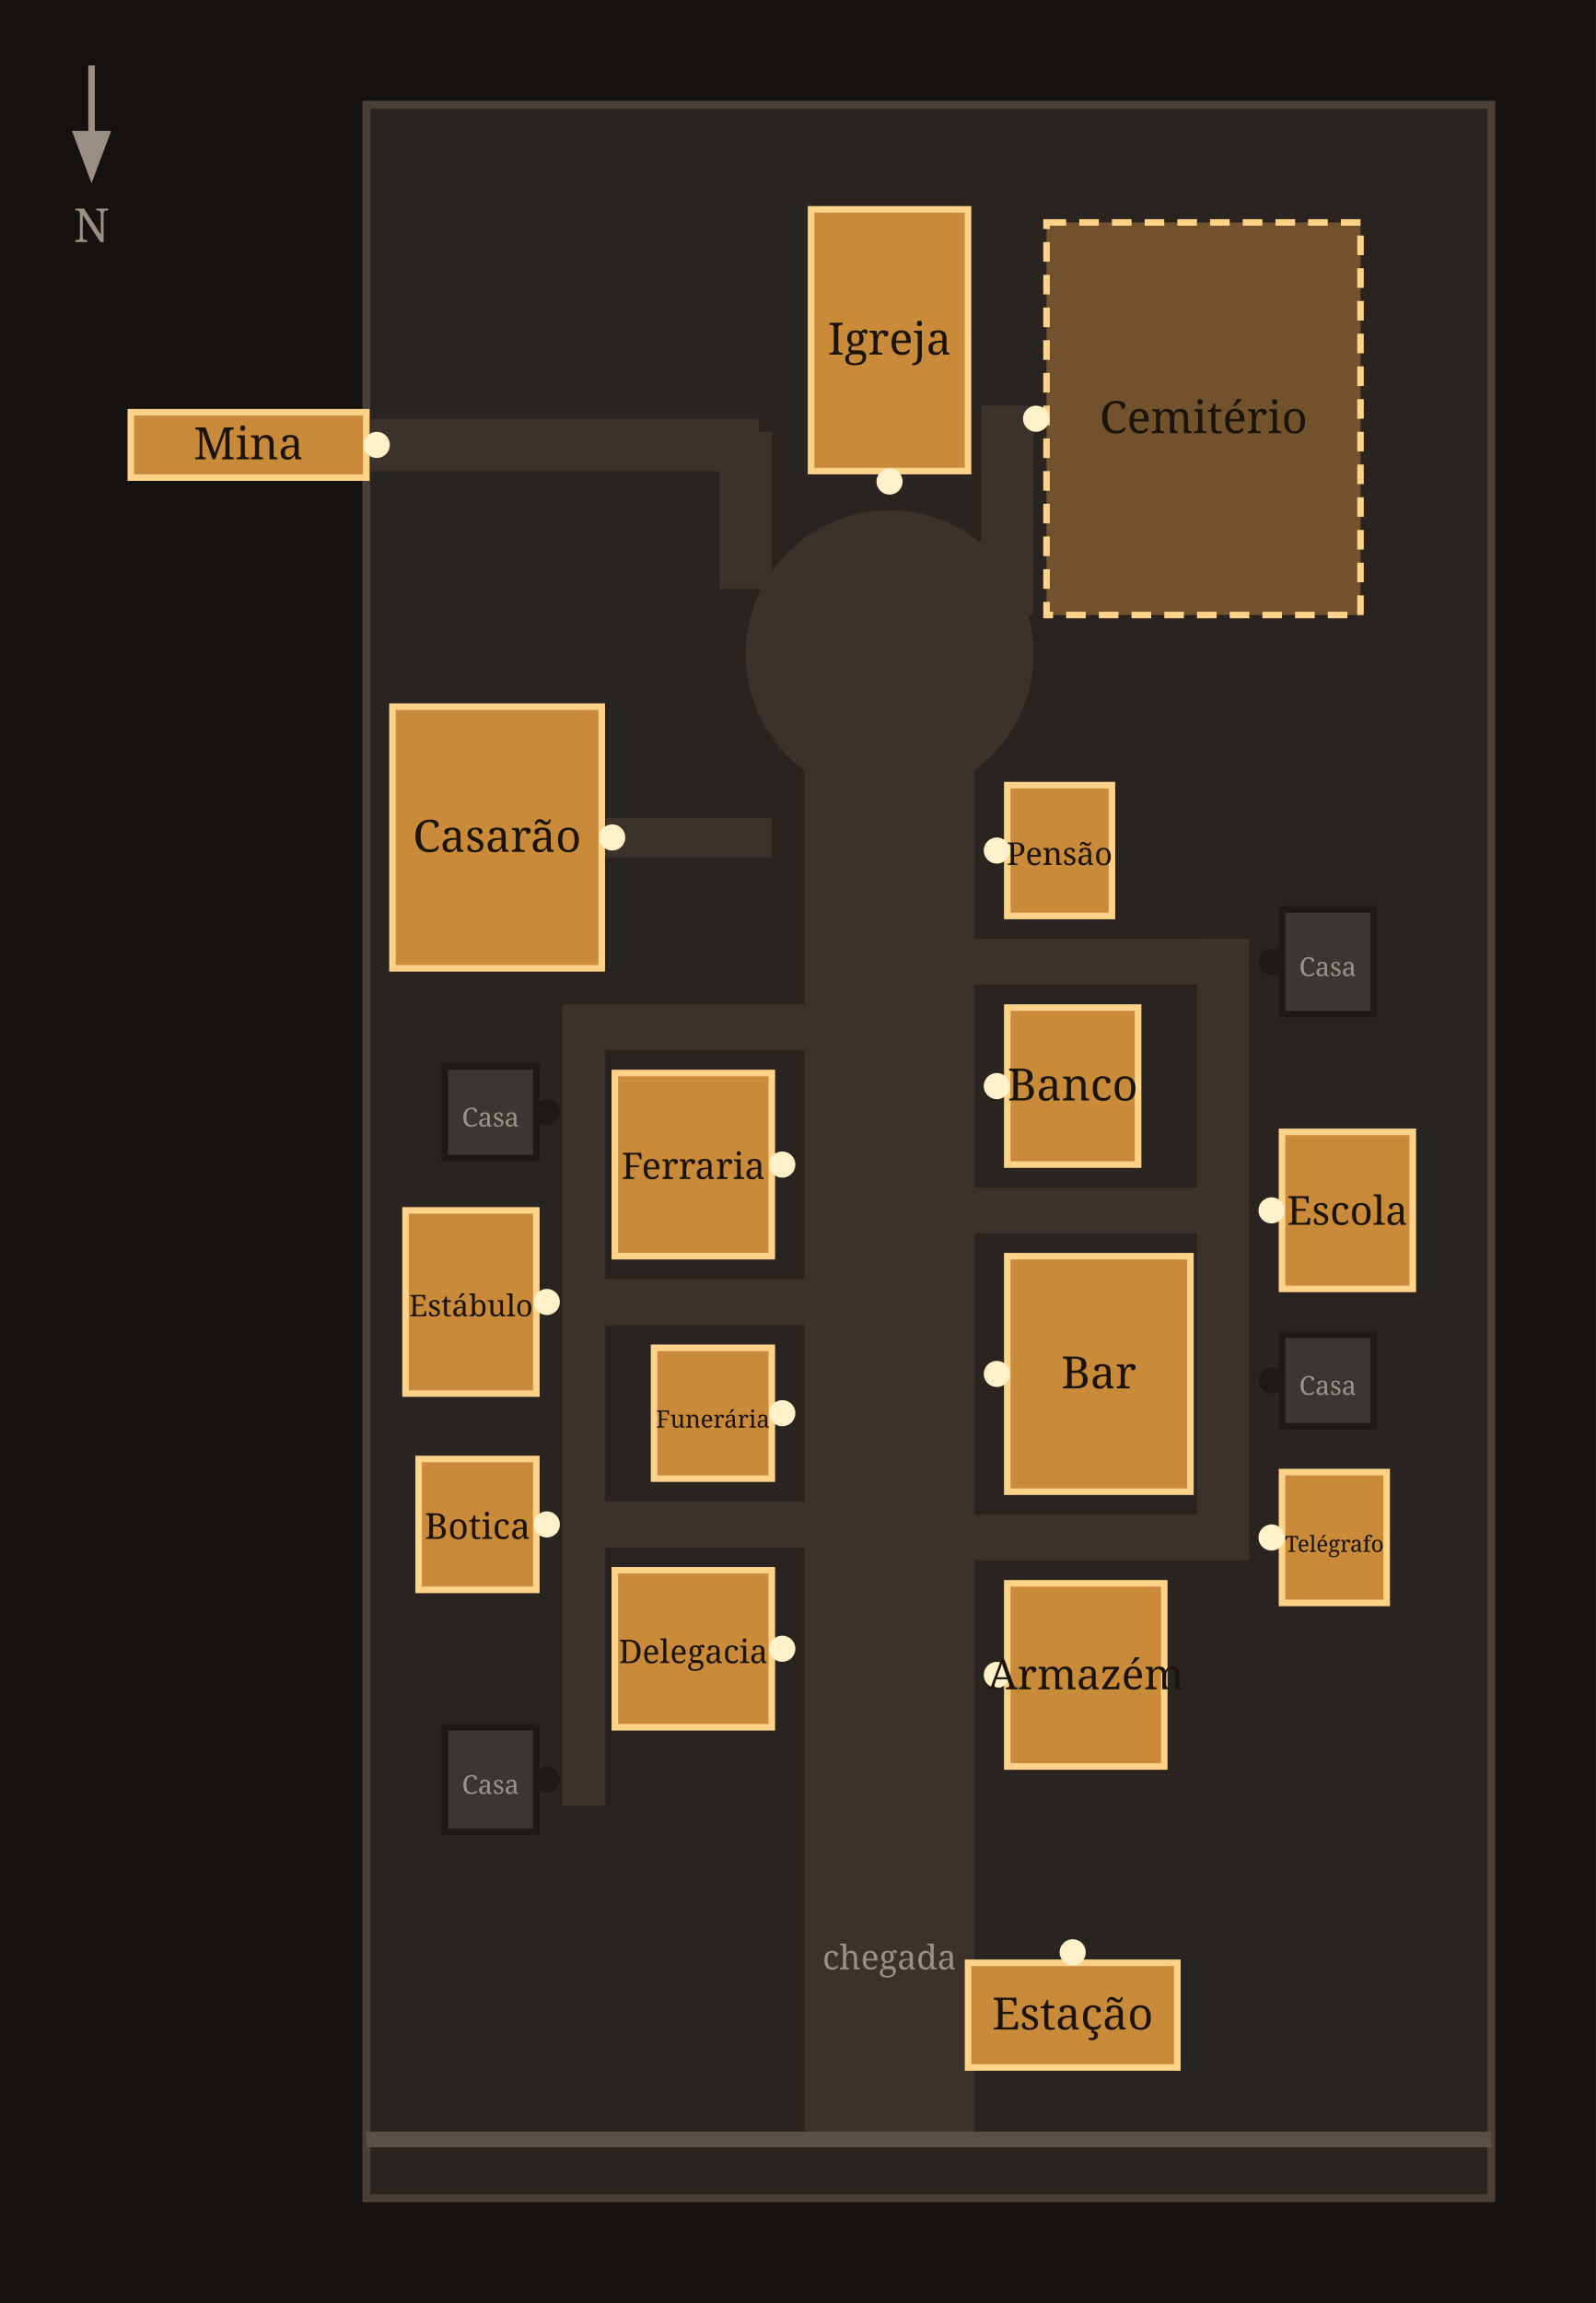
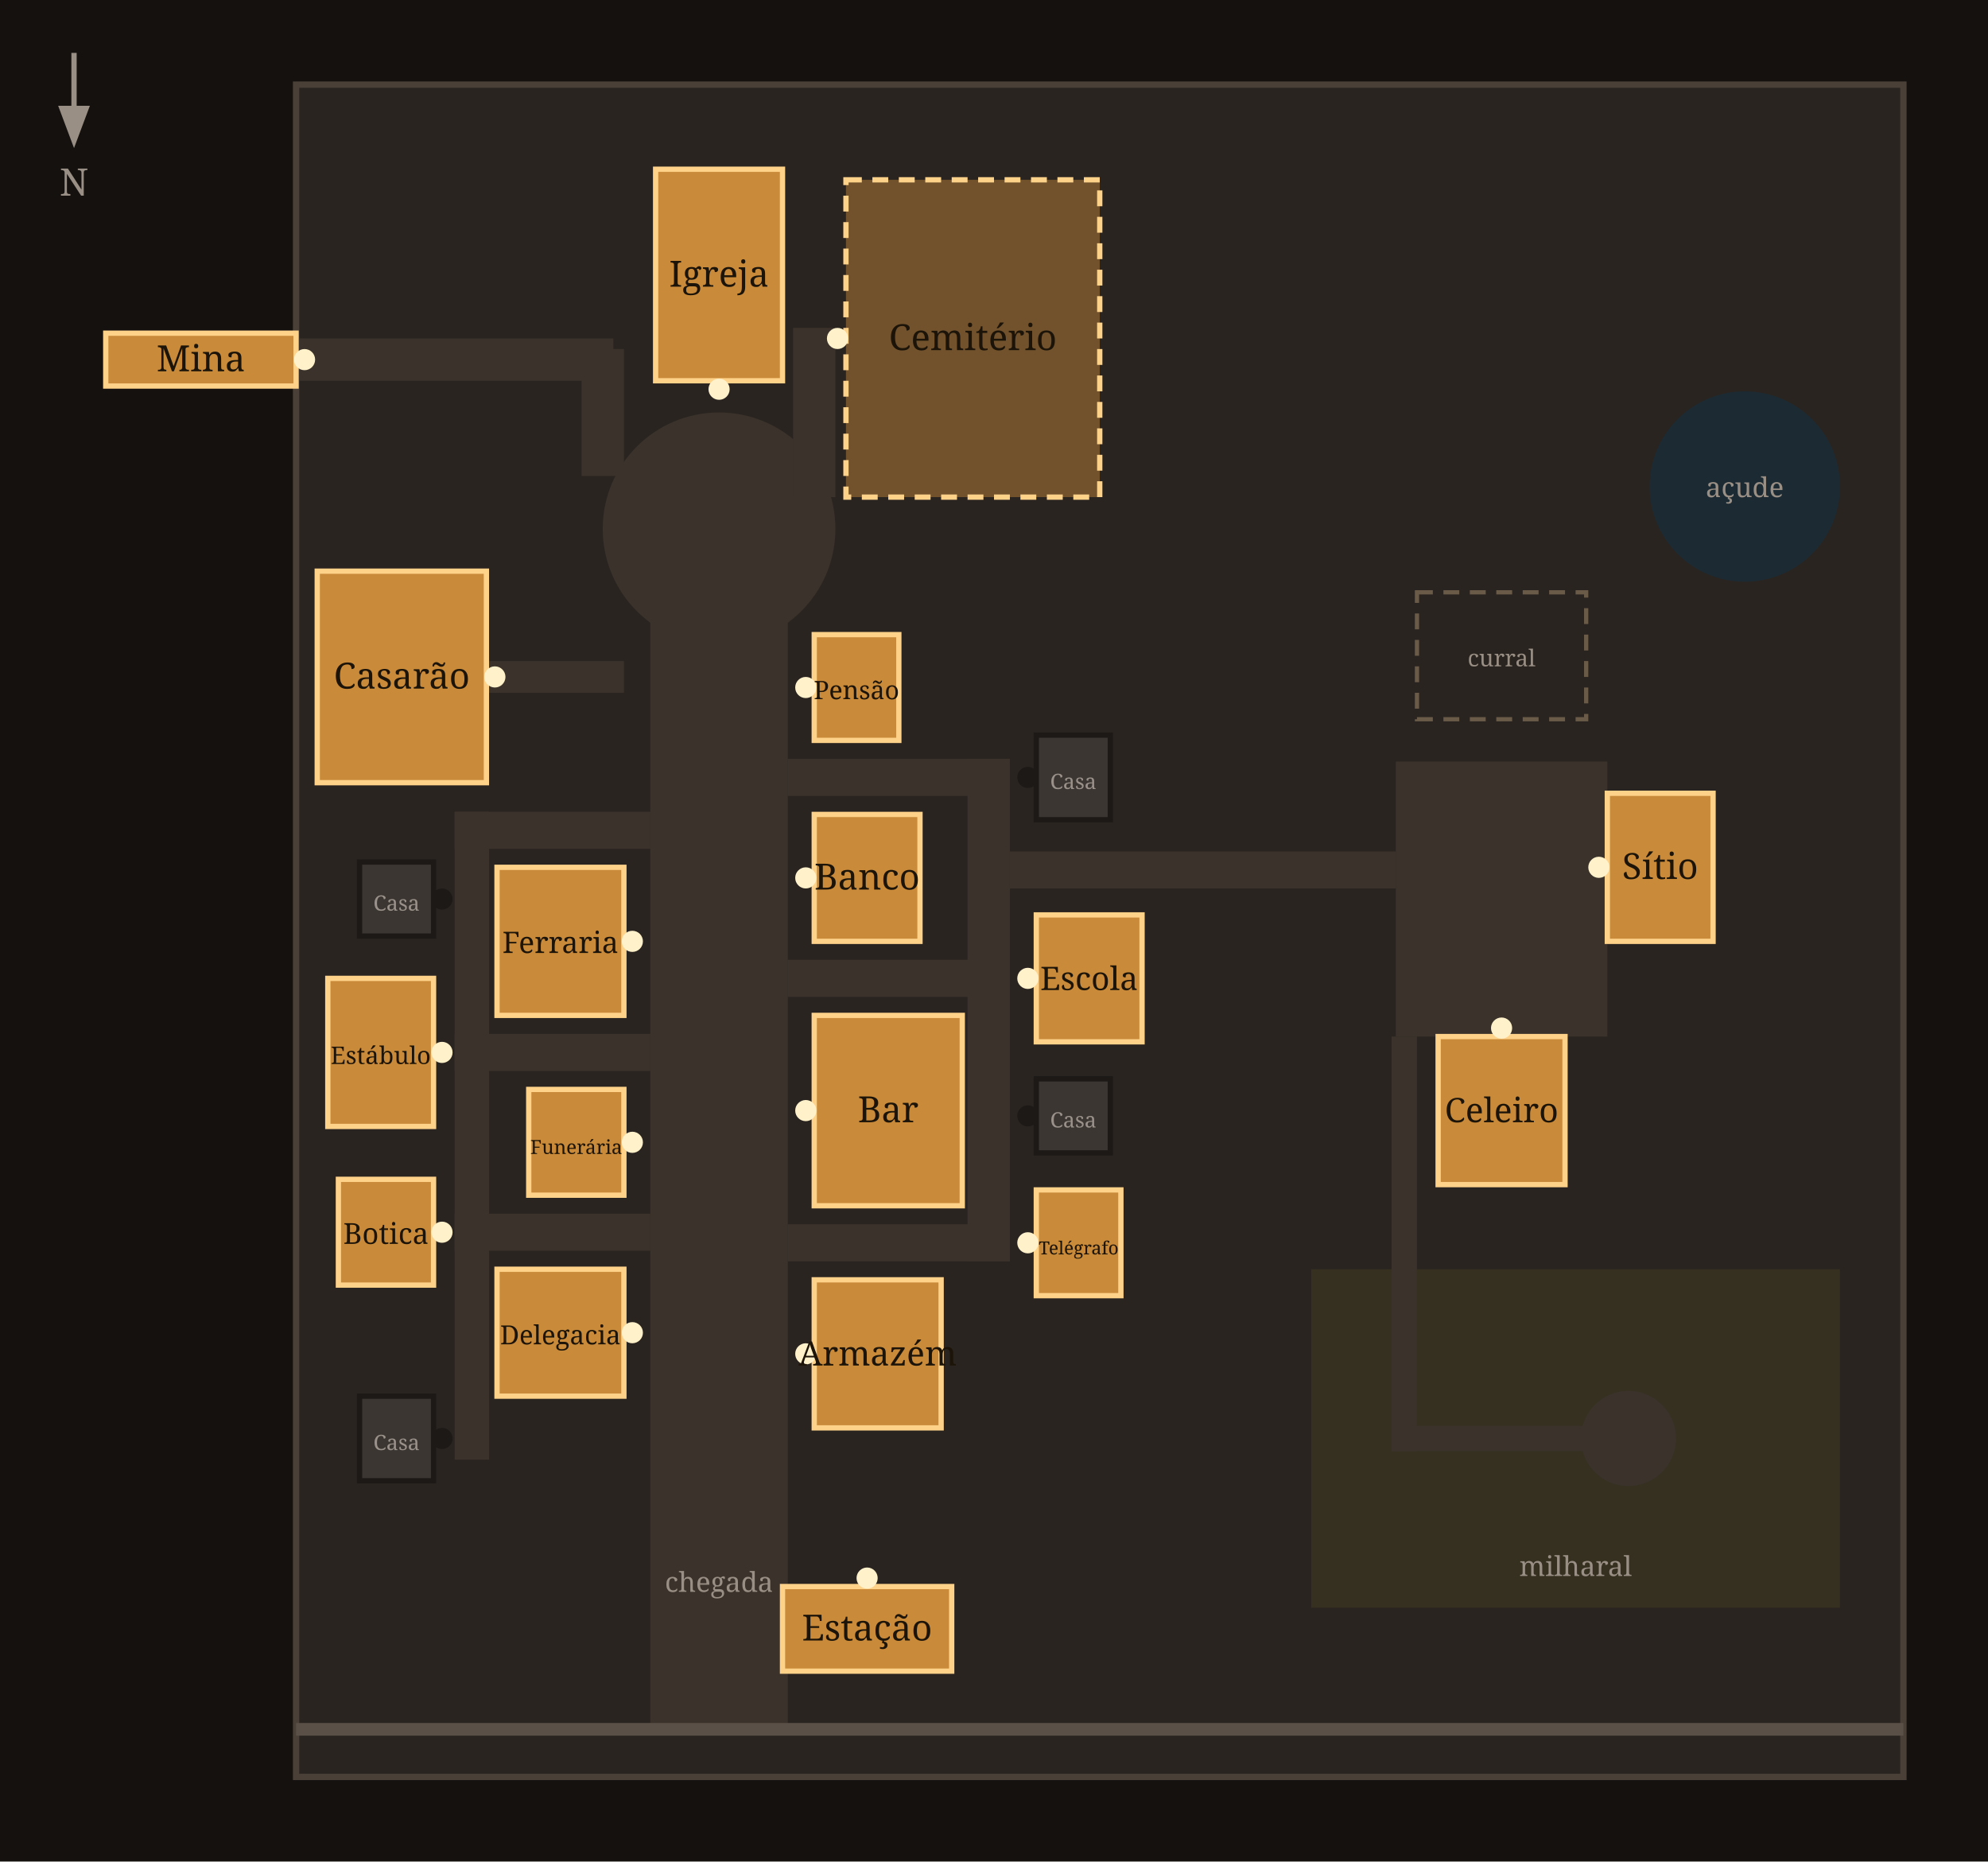
- <svg xmlns="http://www.w3.org/2000/svg" viewBox="-68 -92 122 176" font-family="Georgia, serif">
-   <rect x="-68" y="-92" width="122" height="176" fill="#14110f" />
-   <rect x="-40" y="-84" width="86" height="160" fill="#2a2420" stroke="#4a4038" stroke-width="0.6" />
+ <svg xmlns="http://www.w3.org/2000/svg" viewBox="-68 -92 188 176" font-family="Georgia, serif">
+   <rect x="-68" y="-92" width="188" height="176" fill="#14110f" />
+   <rect x="-40" y="-84" width="152" height="160" fill="#2a2420" stroke="#4a4038" stroke-width="0.6" />
  <rect x="-6.5" y="-46" width="13" height="118" fill="#3a322b" />
  <circle cx="0" cy="-42" r="11" fill="#3a322b" />
+   <rect x="56" y="28" width="50" height="32" fill="#3a3620" fill-opacity="0.7" />
+   <text x="81" y="57" font-size="2.6" text-anchor="middle" fill="#9a8f84">milharal</text>
+   <circle cx="97" cy="-46" r="9" fill="#1b2a33" />
+   <text x="97" y="-45" font-size="2.6" text-anchor="middle" fill="#9a8f84">açude</text>
+   <rect x="66" y="-36" width="16" height="12" fill="none" stroke="#6a5a48" stroke-width="0.4" stroke-dasharray="1.5 1" />
+   <text x="74" y="-29" font-size="2.2" text-anchor="middle" fill="#9a8f84">curral</text>
  <rect x="7" y="-61" width="4" height="16" fill="#3a322b" />
  <rect x="-13" y="-59" width="4" height="12" fill="#3a322b" />
  <rect x="-40" y="-60" width="30" height="4" fill="#3a322b" />
  <rect x="-22" y="-29.5" width="13" height="3" fill="#3a322b" />
  <rect x="6.5" y="23.75" width="21" height="3.5" fill="#3a322b" />
  <rect x="6.5" y="-1.25" width="21" height="3.5" fill="#3a322b" />
  <rect x="6.5" y="-20.25" width="21" height="3.5" fill="#3a322b" />
  <rect x="23.5" y="-20.25" width="4" height="47.5" fill="#3a322b" />
  <rect x="-25" y="22.75" width="18.5" height="3.5" fill="#3a322b" />
  <rect x="-25" y="5.75" width="18.5" height="3.5" fill="#3a322b" />
  <rect x="-25" y="-15.25" width="18.5" height="3.5" fill="#3a322b" />
  <rect x="-25" y="-15.25" width="3.25" height="61.25" fill="#3a322b" />
-   <rect x="-40" y="70.9" width="86" height="1.2" fill="#5a5048" />
+   <rect x="27.5" y="-11.5" width="36.5" height="3.5" fill="#3a322b" />
+   <rect x="64" y="-20" width="20" height="26" fill="#3a322b" />
+   <rect x="63.6" y="6" width="2.4" height="39.2" fill="#3a322b" />
+   <rect x="63.6" y="42.8" width="22.4" height="2.4" fill="#3a322b" />
+   <circle cx="86" cy="44" r="4.5" fill="#3a322b" />
+   <rect x="-40" y="70.9" width="152" height="1.2" fill="#5a5048" />
  <rect x="-34" y="40" width="7" height="8" fill="#3b3632" fill-opacity="1" stroke="#1c1917" stroke-width="0.5" />
  <circle cx="-26.2" cy="44" r="1" fill="#1c1917" />
  <text x="-30.5" y="45.1" font-size="2" text-anchor="middle" fill="#d8cfc4" fill-opacity="0.6">Casa</text>
  <rect x="-34" y="-10.5" width="7" height="7" fill="#3b3632" fill-opacity="1" stroke="#1c1917" stroke-width="0.5" />
  <circle cx="-26.2" cy="-7" r="1" fill="#1c1917" />
  <text x="-30.5" y="-5.9" font-size="2" text-anchor="middle" fill="#d8cfc4" fill-opacity="0.6">Casa</text>
  <rect x="30" y="10" width="7" height="7" fill="#3b3632" fill-opacity="1" stroke="#1c1917" stroke-width="0.5" />
  <circle cx="29.2" cy="13.5" r="1" fill="#1c1917" />
  <text x="33.5" y="14.6" font-size="2" text-anchor="middle" fill="#d8cfc4" fill-opacity="0.6">Casa</text>
  <rect x="30" y="-22.5" width="7" height="8" fill="#3b3632" fill-opacity="1" stroke="#1c1917" stroke-width="0.5" />
  <circle cx="29.2" cy="-18.5" r="1" fill="#1c1917" />
  <text x="33.5" y="-17.4" font-size="2" text-anchor="middle" fill="#d8cfc4" fill-opacity="0.6">Casa</text>
  <rect x="6" y="58" width="16" height="8" fill="#c98a3a" fill-opacity="1" stroke="#ffd28a" stroke-width="0.5" />
  <circle cx="14" cy="57.2" r="1" fill="#fff1c9" />
  <text x="14" y="63.1" font-size="3.4" text-anchor="middle" fill="#1c1408">Estação</text>
  <rect x="9" y="29" width="12" height="14" fill="#c98a3a" fill-opacity="1" stroke="#ffd28a" stroke-width="0.5" />
  <circle cx="8.2" cy="36" r="1" fill="#fff1c9" />
  <text x="15" y="37.1" font-size="3.2" text-anchor="middle" fill="#1c1408">Armazém</text>
  <rect x="9" y="4" width="14" height="18" fill="#c98a3a" fill-opacity="1" stroke="#ffd28a" stroke-width="0.5" />
  <circle cx="8.2" cy="13" r="1" fill="#fff1c9" />
  <text x="16" y="14.1" font-size="3.4" text-anchor="middle" fill="#1c1408">Bar</text>
  <rect x="9" y="-15" width="10" height="12" fill="#c98a3a" fill-opacity="1" stroke="#ffd28a" stroke-width="0.5" />
  <circle cx="8.2" cy="-9" r="1" fill="#fff1c9" />
  <text x="14" y="-7.9" font-size="3.4" text-anchor="middle" fill="#1c1408">Banco</text>
  <rect x="-21" y="28" width="12" height="12" fill="#c98a3a" fill-opacity="1" stroke="#ffd28a" stroke-width="0.5" />
  <circle cx="-8.2" cy="34" r="1" fill="#fff1c9" />
  <text x="-15" y="35.1" font-size="2.489" text-anchor="middle" fill="#1c1408">Delegacia</text>
  <rect x="-38" y="-38" width="16" height="20" fill="#c98a3a" fill-opacity="1" stroke="#ffd28a" stroke-width="0.5" />
  <circle cx="-21.2" cy="-28" r="1" fill="#fff1c9" />
  <text x="-30" y="-26.9" font-size="3.4" text-anchor="middle" fill="#1c1408">Casarão</text>
  <rect x="-6" y="-76" width="12" height="20" fill="#c98a3a" fill-opacity="1" stroke="#ffd28a" stroke-width="0.5" />
  <circle cx="0" cy="-55.2" r="1" fill="#fff1c9" />
  <text x="0" y="-64.9" font-size="3.4" text-anchor="middle" fill="#1c1408">Igreja</text>
  <rect x="12" y="-75" width="24" height="30" fill="#c98a3a" fill-opacity="0.45" stroke="#ffd28a" stroke-width="0.5" stroke-dasharray="1.5 1" />
  <circle cx="11.2" cy="-60" r="1" fill="#fff1c9" />
  <text x="24" y="-58.9" font-size="3.4" text-anchor="middle" fill="#1c1408">Cemitério</text>
  <rect x="-58" y="-60.5" width="18" height="5" fill="#c98a3a" fill-opacity="1" stroke="#ffd28a" stroke-width="0.5" />
  <circle cx="-39.2" cy="-58" r="1" fill="#fff1c9" />
  <text x="-49" y="-56.9" font-size="3.4" text-anchor="middle" fill="#1c1408">Mina</text>
  <rect x="-18" y="11" width="9" height="10" fill="#c98a3a" fill-opacity="1" stroke="#ffd28a" stroke-width="0.5" />
  <circle cx="-8.2" cy="16" r="1" fill="#fff1c9" />
  <text x="-13.5" y="17.1" font-size="1.822" text-anchor="middle" fill="#1c1408">Funerária</text>
  <rect x="-21" y="-10" width="12" height="14" fill="#c98a3a" fill-opacity="1" stroke="#ffd28a" stroke-width="0.5" />
  <circle cx="-8.2" cy="-3" r="1" fill="#fff1c9" />
  <text x="-15" y="-1.9" font-size="2.8" text-anchor="middle" fill="#1c1408">Ferraria</text>
  <rect x="9" y="-32" width="8" height="10" fill="#c98a3a" fill-opacity="1" stroke="#ffd28a" stroke-width="0.5" />
  <circle cx="8.2" cy="-27" r="1" fill="#fff1c9" />
  <text x="13" y="-25.9" font-size="2.4" text-anchor="middle" fill="#1c1408">Pensão</text>
  <rect x="-36" y="19.5" width="9" height="10" fill="#c98a3a" fill-opacity="1" stroke="#ffd28a" stroke-width="0.5" />
  <circle cx="-26.2" cy="24.5" r="1" fill="#fff1c9" />
  <text x="-31.5" y="25.6" font-size="2.733" text-anchor="middle" fill="#1c1408">Botica</text>
  <rect x="-37" y="0.5" width="10" height="14" fill="#c98a3a" fill-opacity="1" stroke="#ffd28a" stroke-width="0.5" />
  <circle cx="-26.2" cy="7.5" r="1" fill="#fff1c9" />
  <text x="-32" y="8.6" font-size="2.3" text-anchor="middle" fill="#1c1408">Estábulo</text>
  <rect x="30" y="20.5" width="8" height="10" fill="#c98a3a" fill-opacity="1" stroke="#ffd28a" stroke-width="0.5" />
  <circle cx="29.2" cy="25.5" r="1" fill="#fff1c9" />
  <text x="34" y="26.6" font-size="1.7" text-anchor="middle" fill="#1c1408">Telégrafo</text>
  <rect x="30" y="-5.5" width="10" height="12" fill="#c98a3a" fill-opacity="1" stroke="#ffd28a" stroke-width="0.5" />
  <circle cx="29.2" cy="0.5" r="1" fill="#fff1c9" />
  <text x="35" y="1.6" font-size="3.067" text-anchor="middle" fill="#1c1408">Escola</text>
+   <rect x="84" y="-17" width="10" height="14" fill="#c98a3a" fill-opacity="1" stroke="#ffd28a" stroke-width="0.5" />
+   <circle cx="83.2" cy="-10" r="1" fill="#fff1c9" />
+   <text x="89" y="-8.9" font-size="3.4" text-anchor="middle" fill="#1c1408">Sítio</text>
+   <rect x="68" y="6" width="12" height="14" fill="#c98a3a" fill-opacity="1" stroke="#ffd28a" stroke-width="0.5" />
+   <circle cx="74" cy="5.2" r="1" fill="#fff1c9" />
+   <text x="74" y="14.1" font-size="3.2" text-anchor="middle" fill="#1c1408">Celeiro</text>
  <text x="0" y="58.5" font-size="2.6" text-anchor="middle" fill="#9a8f84">chegada</text>
  <path d="M -61 -78 l -1.5 -4 h 3 z" fill="#9a8f84" />
  <line x1="-61" y1="-87" x2="-61" y2="-81" stroke="#9a8f84" stroke-width="0.5" />
  <text x="-61" y="-73.5" font-size="3.6" text-anchor="middle" fill="#9a8f84">N</text>
</svg>
